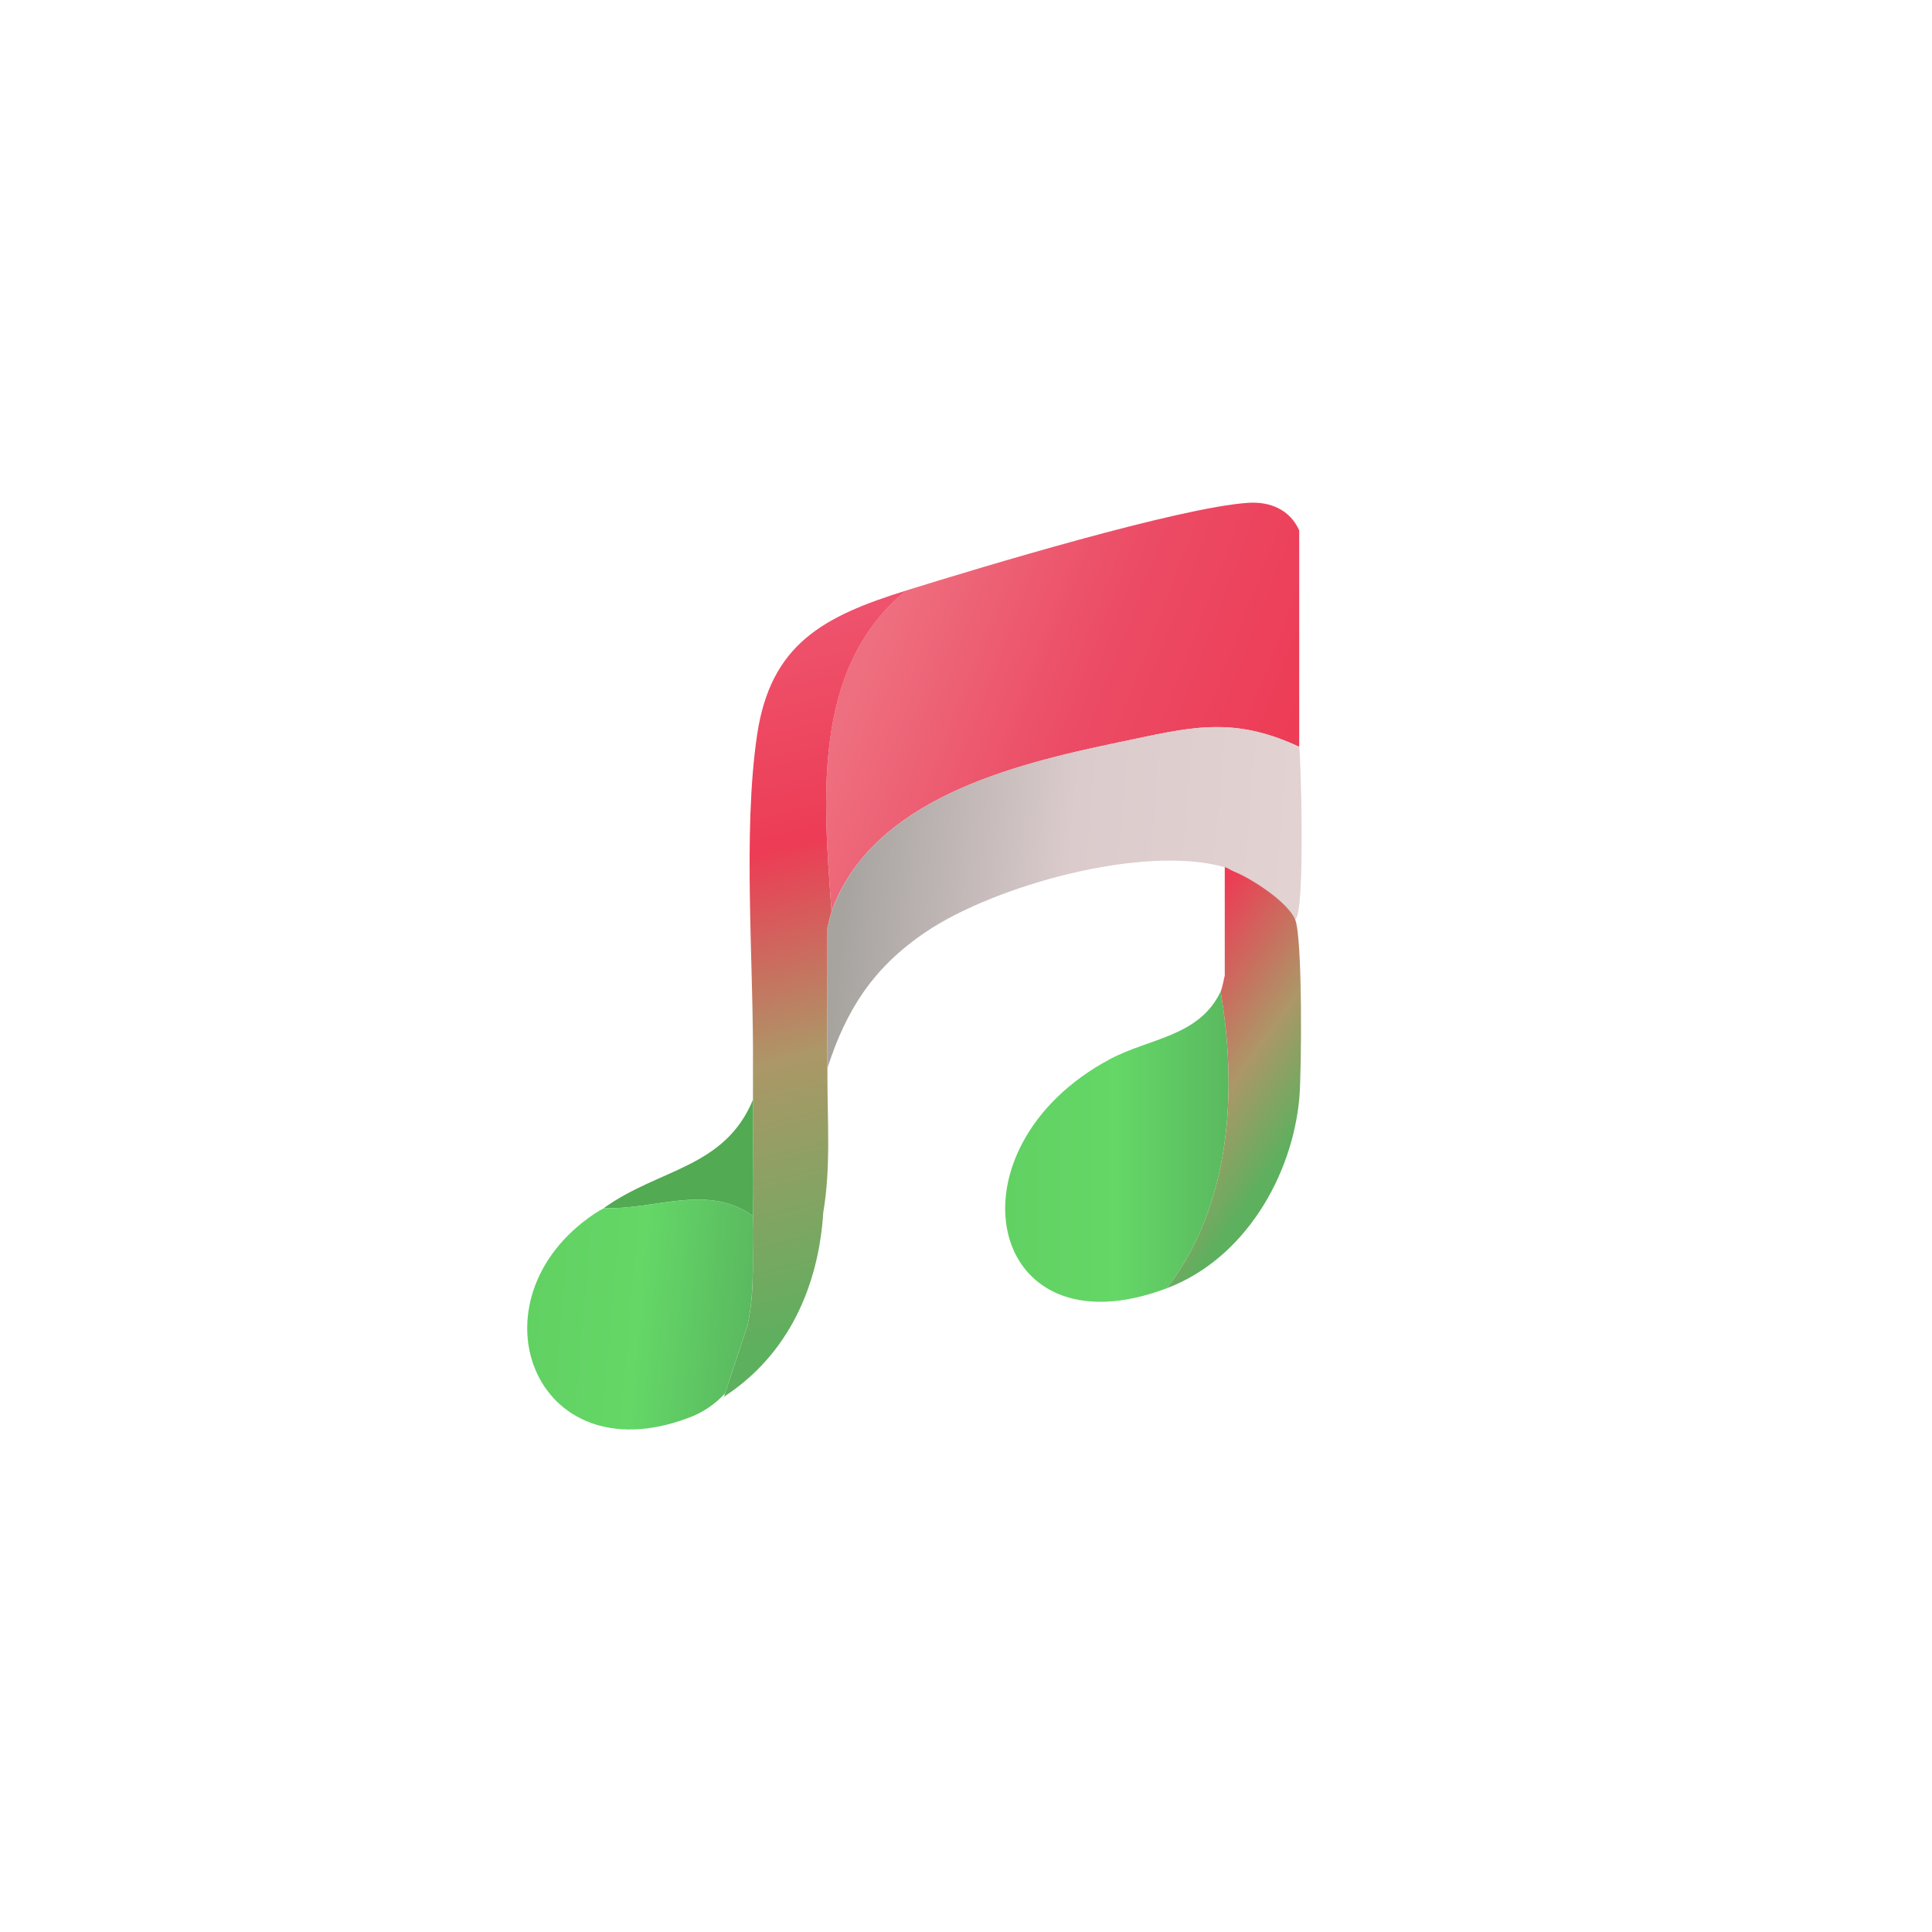
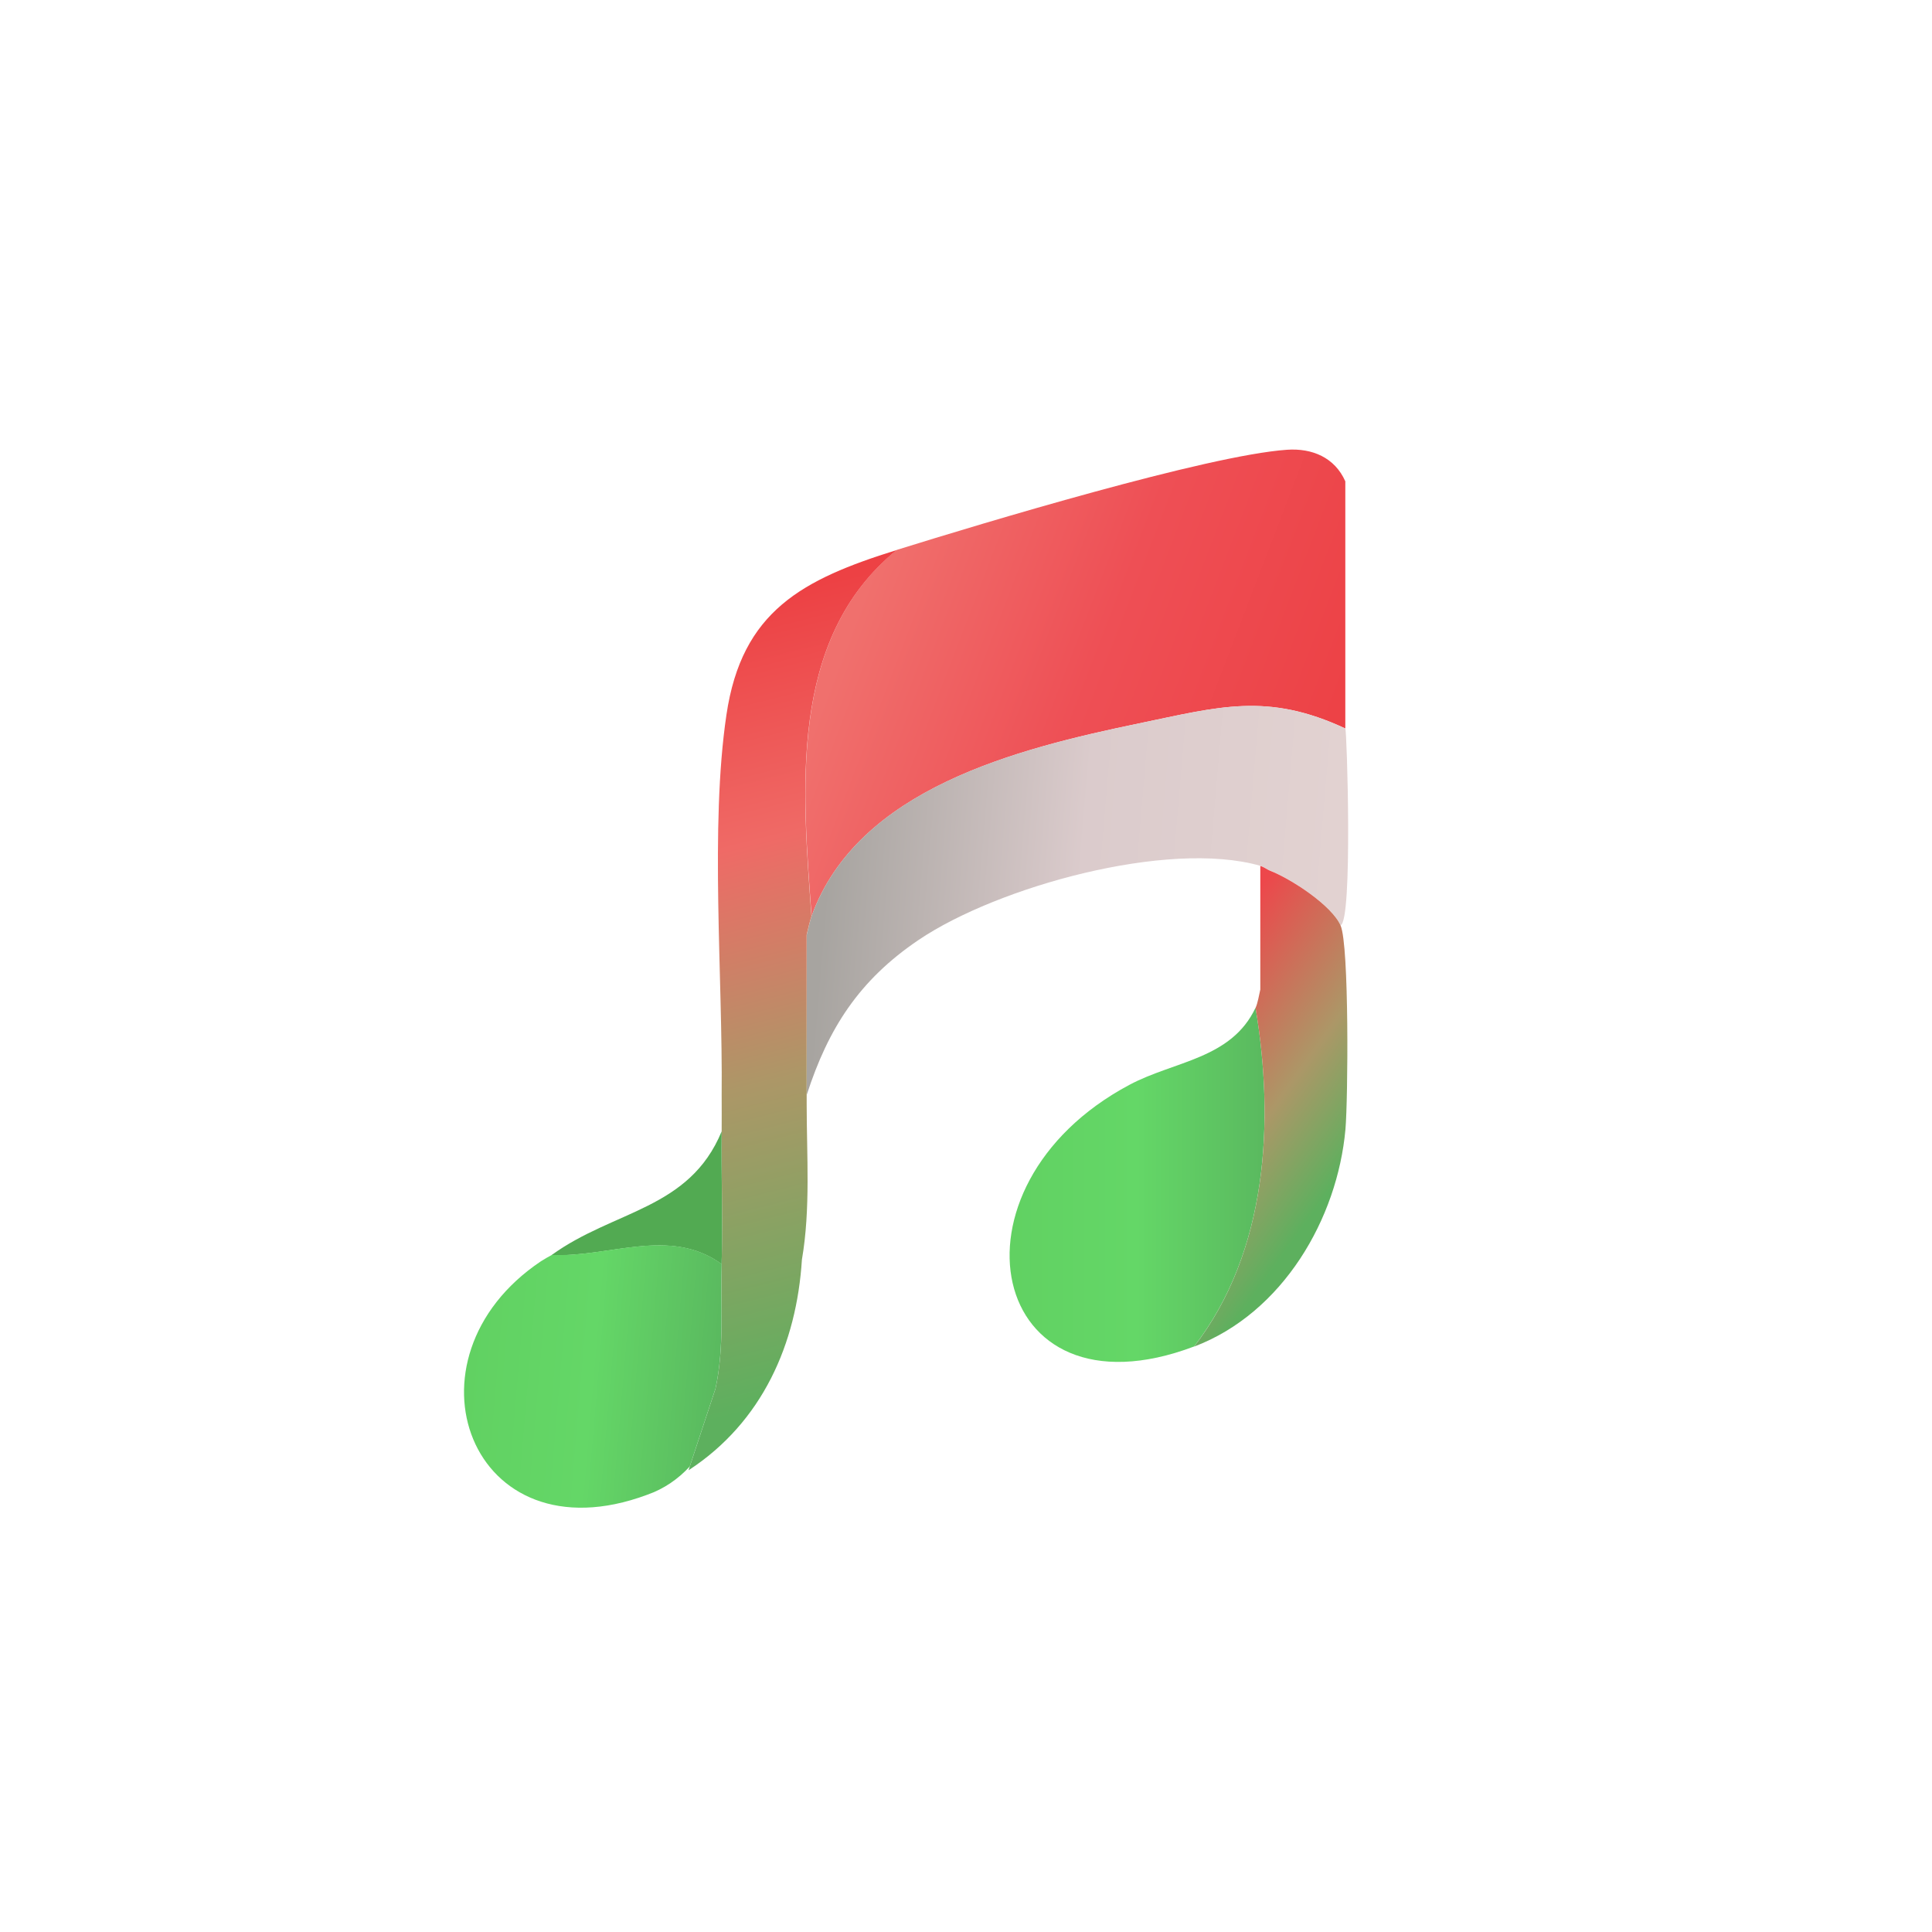
<svg xmlns="http://www.w3.org/2000/svg" xmlns:xlink="http://www.w3.org/1999/xlink" viewBox="0 0 1500 1500">
  <defs>
    <style>
-       .st0{fill:#52aa52}.st1{fill:url(#grad_red)}.st2{fill:url(#grad_green_short)}.st3{fill:#5fb268}.st4{fill:url(#grad_long)}.st5{fill:url(#grad_med)}.st6{fill:url(#grad_grey)}.st7{fill:url(#grad_green_main)}
+       .st0{fill:#52aa52}.st1{fill:url(#grad_red_short)}.st2{fill:url(#grad_multi)}.st3{fill:url(#grad_red_main)}.st4{fill:url(#grad_green_short)}.st5{fill:#5fb268}.st6{fill:url(#grad_grey)}.st7{fill:url(#grad_green_main)}
    </style>
-     <linearGradient id="grad_red" x1="1640.1" y1="1352.6" x2="1946.7" y2="1470.1" gradientTransform="translate(-962.1 -853)" gradientUnits="userSpaceOnUse">
-       <stop offset="0" stop-color="#ee6f7f" />
-       <stop offset=".5" stop-color="#ec4c66" />
-       <stop offset="1" stop-color="#ed3c56" />
+     <linearGradient id="grad_red_main" x1="1622.5" y1="1326.2" x2="1972.5" y2="1460.4" gradientTransform="translate(-956.4 -853)" gradientUnits="userSpaceOnUse">
+       <stop offset="0" stop-color="#f0706d" />
+       <stop offset=".5" stop-color="#ee4f55" />
+       <stop offset="1" stop-color="#ed4246" />
    </linearGradient>
-     <linearGradient id="grad_grey" x1="1617.8" y1="1543" x2="1962.1" y2="1572.4" gradientTransform="translate(-962.1 -853)" gradientUnits="userSpaceOnUse">
+     <linearGradient id="grad_grey" x1="1597" y1="1543.5" x2="1990" y2="1577.1" gradientTransform="translate(-956.4 -853)" gradientUnits="userSpaceOnUse">
      <stop offset="0" stop-color="#a7a4a0" />
      <stop offset=".5" stop-color="#dbcbcc" />
      <stop offset="1" stop-color="#e2d2d1" />
    </linearGradient>
-     <linearGradient id="grad_green_main" x1="780.4" y1="890.2" x2="953.8" y2="890.2" gradientUnits="userSpaceOnUse">
+     <linearGradient id="grad_green_main" x1="783.9" y1="919.9" x2="981.8" y2="919.9" gradientUnits="userSpaceOnUse">
      <stop offset="0" stop-color="#61d162" />
      <stop offset=".5" stop-color="#64d767" />
      <stop offset="1" stop-color="#5ab95f" />
    </linearGradient>
-     <linearGradient id="grad_long" x1="565.4" y1="502.7" x2="695.4" y2="1021.1" gradientUnits="userSpaceOnUse">
-       <stop offset="0" stop-color="#ee526c" />
-       <stop offset=".3" stop-color="#ed3c55" />
+     <linearGradient id="grad_multi" x1="538.4" y1="477.5" x2="686.9" y2="1069.3" gradientUnits="userSpaceOnUse">
+       <stop offset="0" stop-color="#ed4144" />
+       <stop offset=".3" stop-color="#ef6a66" />
      <stop offset=".6" stop-color="#ac9767" />
      <stop offset="1" stop-color="#5db05e" />
    </linearGradient>
-     <linearGradient id="grad_med" x1="873.4" y1="794.6" x2="1002.7" y2="887.3" gradientUnits="userSpaceOnUse">
-       <stop offset="0" stop-color="#ed3c55" />
+     <linearGradient id="grad_red_short" x1="890" y1="810.7" x2="1037.7" y2="916.6" gradientUnits="userSpaceOnUse">
+       <stop offset="0" stop-color="#ed474b" />
      <stop offset=".6" stop-color="#ac9767" />
      <stop offset="1" stop-color="#5db05e" />
    </linearGradient>
-     <linearGradient id="grad_green_short" x1="410.7" y1="1011.6" x2="581.9" y2="1026.3" xlink:href="#grad_green_main" />
+     <linearGradient id="grad_green_short" x1="361.9" y1="1058.5" x2="557.3" y2="1075.2" xlink:href="#grad_green_main" />
  </defs>
-   <path class="st1" d="M1008.7 411.8v168.1c-53-24.7-85.8-14.8-140.2-3.5-83.1 17.3-191.5 44.3-222.9 131.2-6-84.6-16.4-188.4 57.8-249.1 57.9-18 211.5-64.4 265.5-68.1 17.2-1.2 32.6 5.3 39.8 21.4z" />
-   <path class="st6" d="M1008.7 579.9c1 .5 5.1 131.2-3.2 133.9-6.1-13.7-33.6-31.6-48.2-37.4-2-.8-3.6-2.3-6.4-3.1-63-18-178.8 14.2-232.3 50.4-40.5 27.4-61.5 60.1-76.1 105.3v-18.7c0-30.1 0-60.2 0-90.3.6-2.8 2.4-10.2 3.2-12.5 31.4-86.9 139.8-113.9 222.9-131.2 54.4-11.3 87.2-21.2 140.2 3.5z" />
-   <path class="st7" d="M905.9 1000.2c-140.4 53.1-174.1-108.7-43.9-178 30.4-16.2 69.2-17.4 85.7-52.4 13 77.1 8.2 165.6-41.8 230.4z" />
-   <path class="st4" d="M703.5 458.5c-63.8 19.9-105.2 41.3-115.7 112.1-11.3 76.1-2.5 178.5-3.2 258.4 0 8.3 0 16.6 0 24.9-.3 28.3.7 56.8.1 85.1 0 1.7 0 3.5-.1 5.2-.8 28.3 2 56.6-4.2 84.7l-17.5 53-.8 2.5c50.3-32.7 73.5-86.1 77.1-143.2 5.9-34.6 3.2-70.9 3.2-105.8 0-2.1 0-4.2 0-6.2v-109c.6-2.8 2.4-10.2 3.2-12.5-6-84.6-16.4-188.4 57.8-249.1z" />
-   <path class="st5" d="M1005.5 713.7c-6.1-13.7-33.6-31.6-48.2-37.4-2-.8-3.6-2.3-6.4-3.1v84.1c-.9 3.7-1.8 9.4-3.2 12.5 13 77.1 8.2 165.6-41.8 230.4 60.4-22.8 97.5-87.1 102.9-147.8 1.8-20.1 2.6-125.3-3.3-138.6z" />
-   <path class="st3" d="M584.6 944.1c0-1.7 0-3.5.1-5.2h0c0 1.7 0 3.5-.1 5.2z" />
-   <path class="st0" d="M584.6 853.8c-22 53.3-73.1 53.4-115.7 84.1 0 0 .1 0 .2 0 38.8 1.8 80.3-19.4 115.5 6.2 0-1.7 0-3.5.1-5.2.6-28.3-.4-56.8-.1-85.1z" />
-   <path class="st2" d="M469.1 937.9c-2.5 1.3-5 2.8-7.5 4.4-98.8 66.3-47.9 203.4 72.2 158.8 11.8-4.2 21.4-10.9 29.1-19.3l17.5-53c6.1-28 3.4-56.4 4.2-84.7-35.2-25.6-76.7-4.4-115.5-6.2z" />
+   <path class="st3" d="M1044.5 373.7v191.9c-60.5-28.2-97.9-16.9-160-4-94.8 19.7-218.6 50.6-254.4 149.7-6.8-96.6-18.7-215.1 66-284.3 66-20.6 241.4-73.5 303-77.8 19.6-1.4 37.2 6 45.4 24.5z" />
+   <path class="st6" d="M1044.5 565.6c1.2.5 5.9 149.7-3.7 152.8-6.9-15.6-38.4-36.1-55-42.6-2.2-.9-4.1-2.6-7.3-3.6-72-20.5-204.1 16.3-265.2 57.5-46.2 31.2-70.2 68.6-86.9 120.2v-21.3c0-34.3 0-68.8 0-103.1.7-3.2 2.8-11.7 3.7-14.2 35.8-99.2 159.6-130 254.4-149.7 62.1-12.9 99.5-24.2 160 4z" />
+   <path class="st7" d="M927.1 1045.4c-160.2 60.6-198.8-124.1-50.1-203.2 34.7-18.5 79-19.9 97.8-59.8 14.8 88 9.4 189.1-47.7 263z" />
+   <path class="st2" d="M696 427.1c-72.8 22.7-120.1 47.2-132 127.9-12.9 86.9-2.8 203.7-3.7 295 0 9.5.1 19 0 28.4-.3 32.3.8 64.8.1 97.1 0 2 0 4-.1 6-.9 32.3 2.2 64.7-4.8 96.7l-20 60.5-.9 2.8c57.4-37.4 83.9-98.3 88-163.5 6.8-39.5 3.7-80.9 3.7-120.8 0-2.4 0-4.7 0-7.1v-124.4c.7-3.2 2.8-11.7 3.7-14.2-6.8-96.6-18.7-215.1 66-284.3z" />
+   <path class="st1" d="M1040.8 718.5c-6.9-15.6-38.3-36.1-55-42.6-2.2-.9-4.1-2.6-7.3-3.6v96c-1 4.2-2 10.7-3.7 14.2 14.8 88 9.4 189.1-47.7 263 68.9-26.1 111.3-99.4 117.5-168.7 2-23 3-143-3.8-158.3z" />
+   <path class="st5" d="M560.3 981.4c0-2 0-4 .1-6h0c0 2 0 4-.1 6z" />
+   <path class="st0" d="M560.3 878.4c-25.2 60.9-83.5 60.9-132 96 0 0 .2 0 .2 0 44.3 2.1 91.7-22.2 131.8 7.1 0-2 0-4 .1-6 .7-32.3-.5-64.8-.1-97.1z" />
+   <path class="st4" d="M428.5 974.3c-2.9 1.5-5.7 3.2-8.6 5-112.7 75.7-54.7 232.2 82.4 181.3 13.5-4.7 24.4-12.5 33.2-22l20-60.5c7-32 3.8-64.4 4.8-96.7-40.1-29.3-87.5-5-131.8-7.1z" />
</svg>
